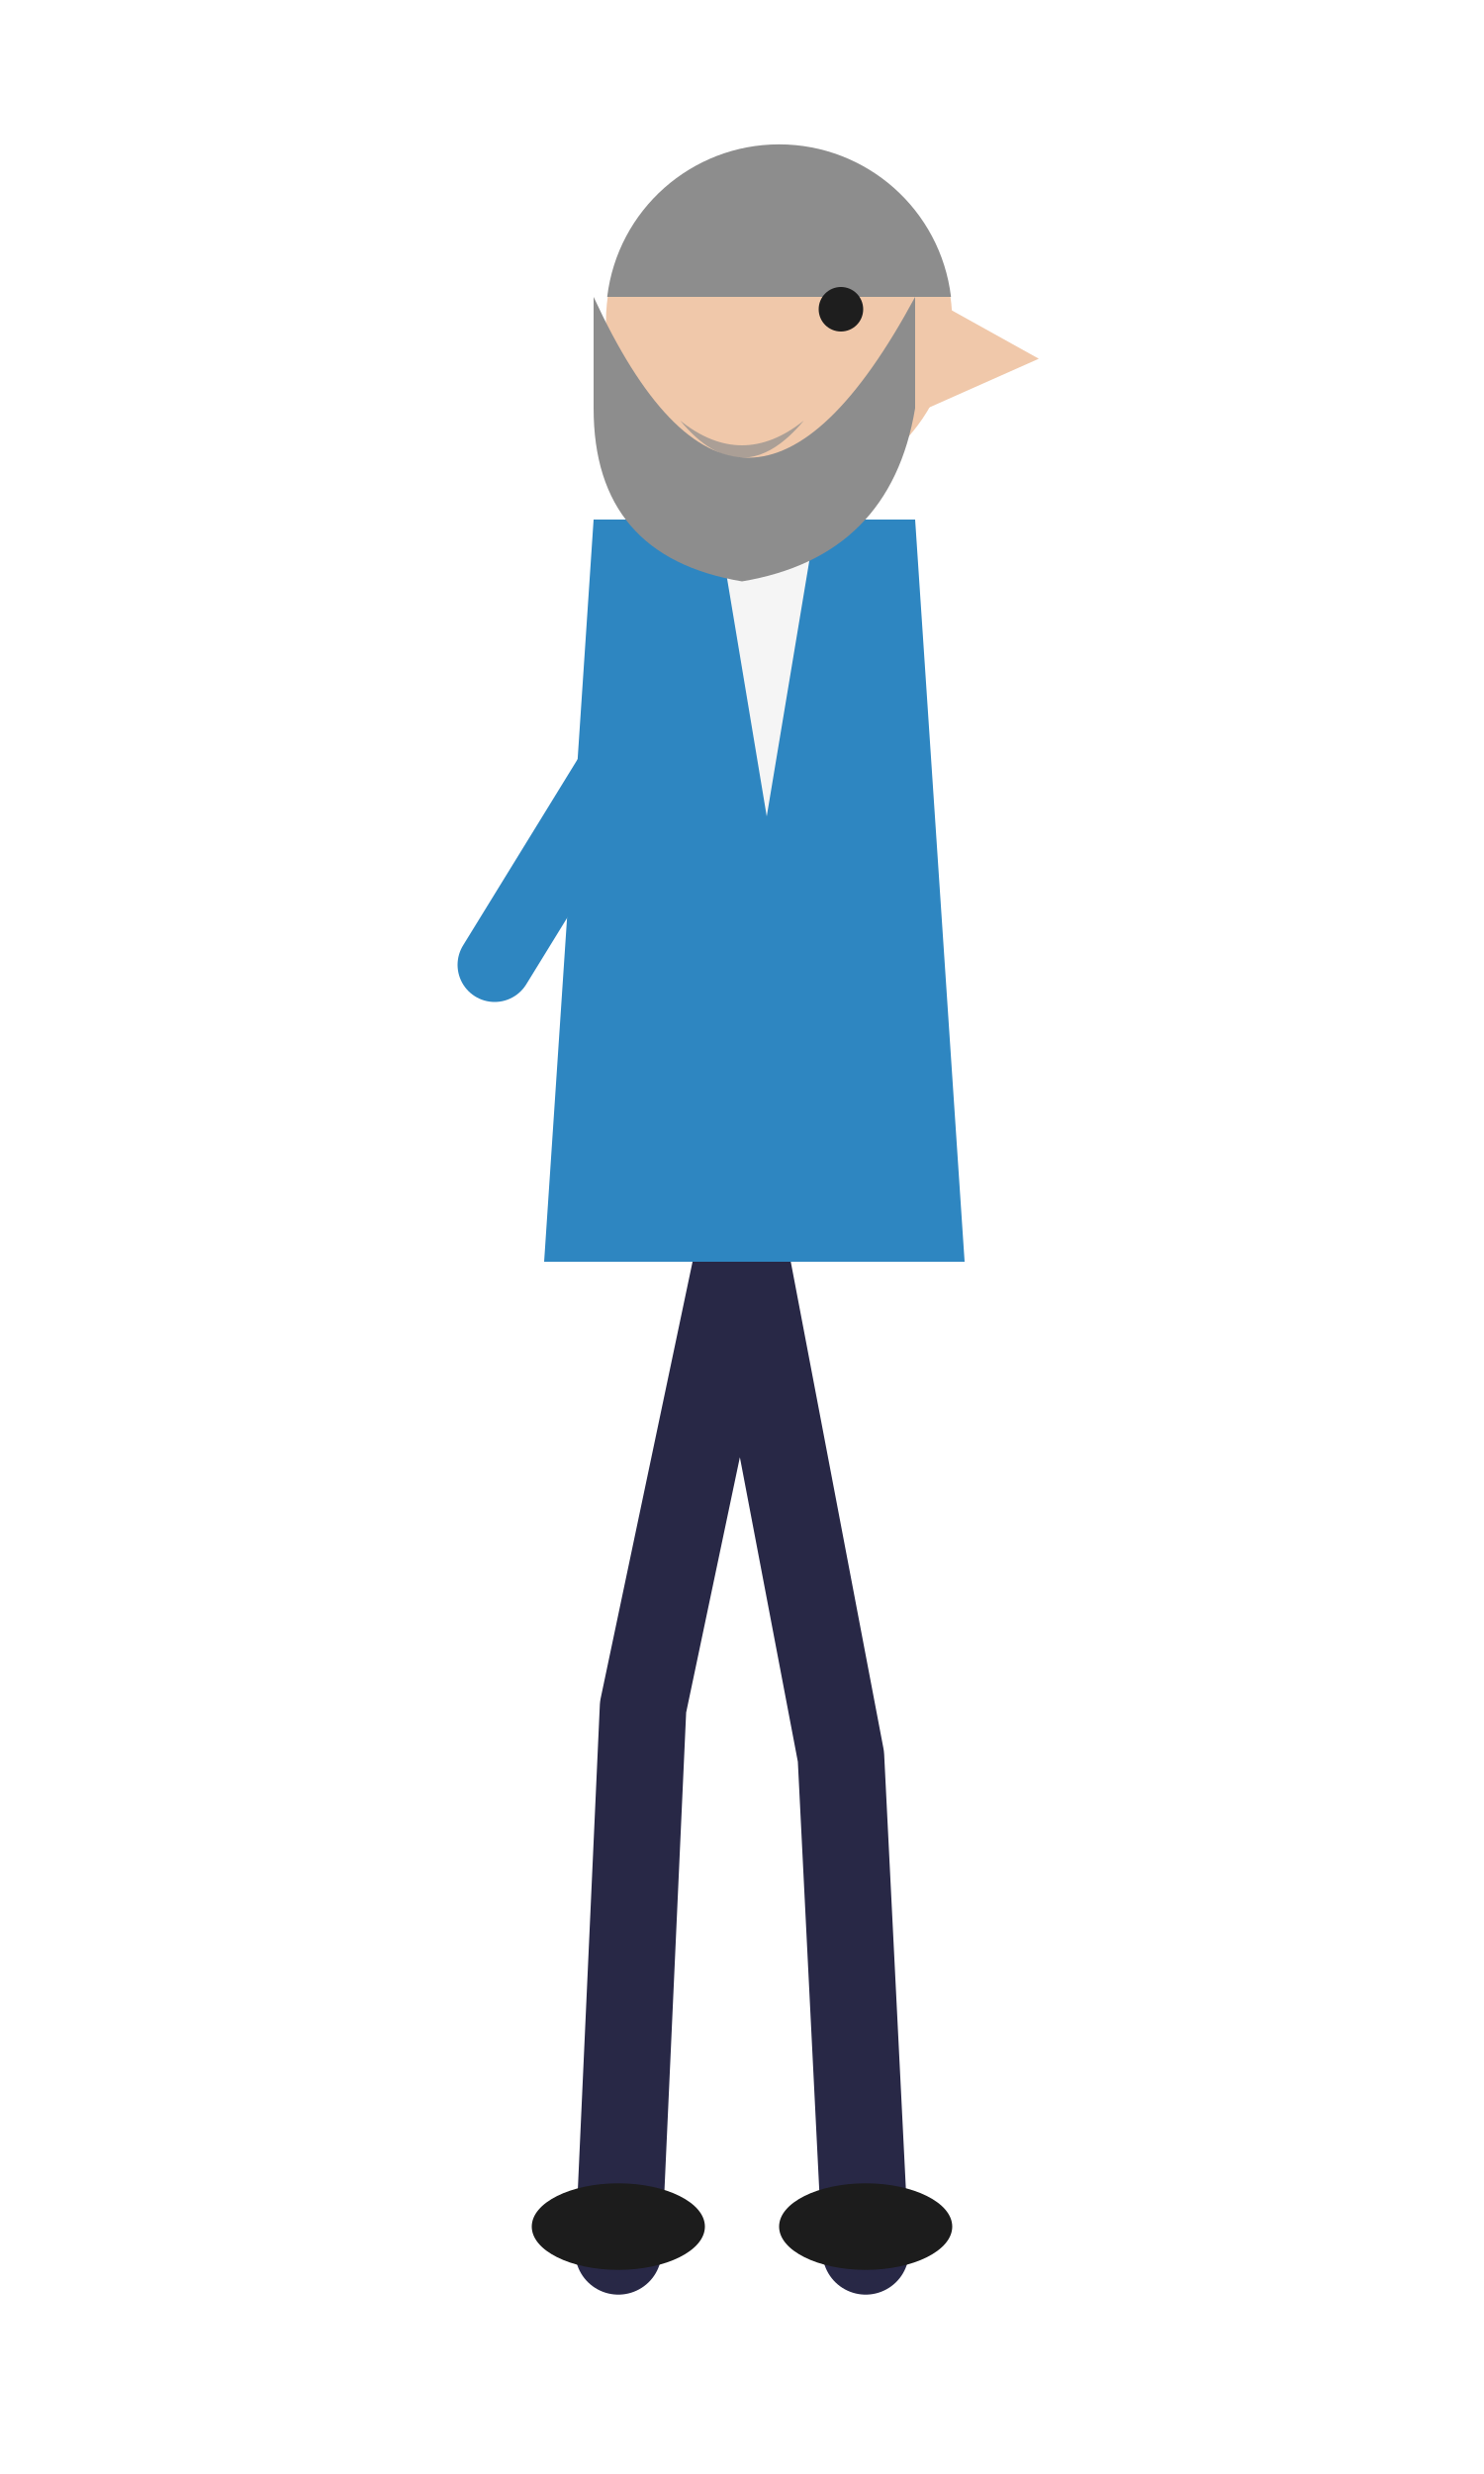
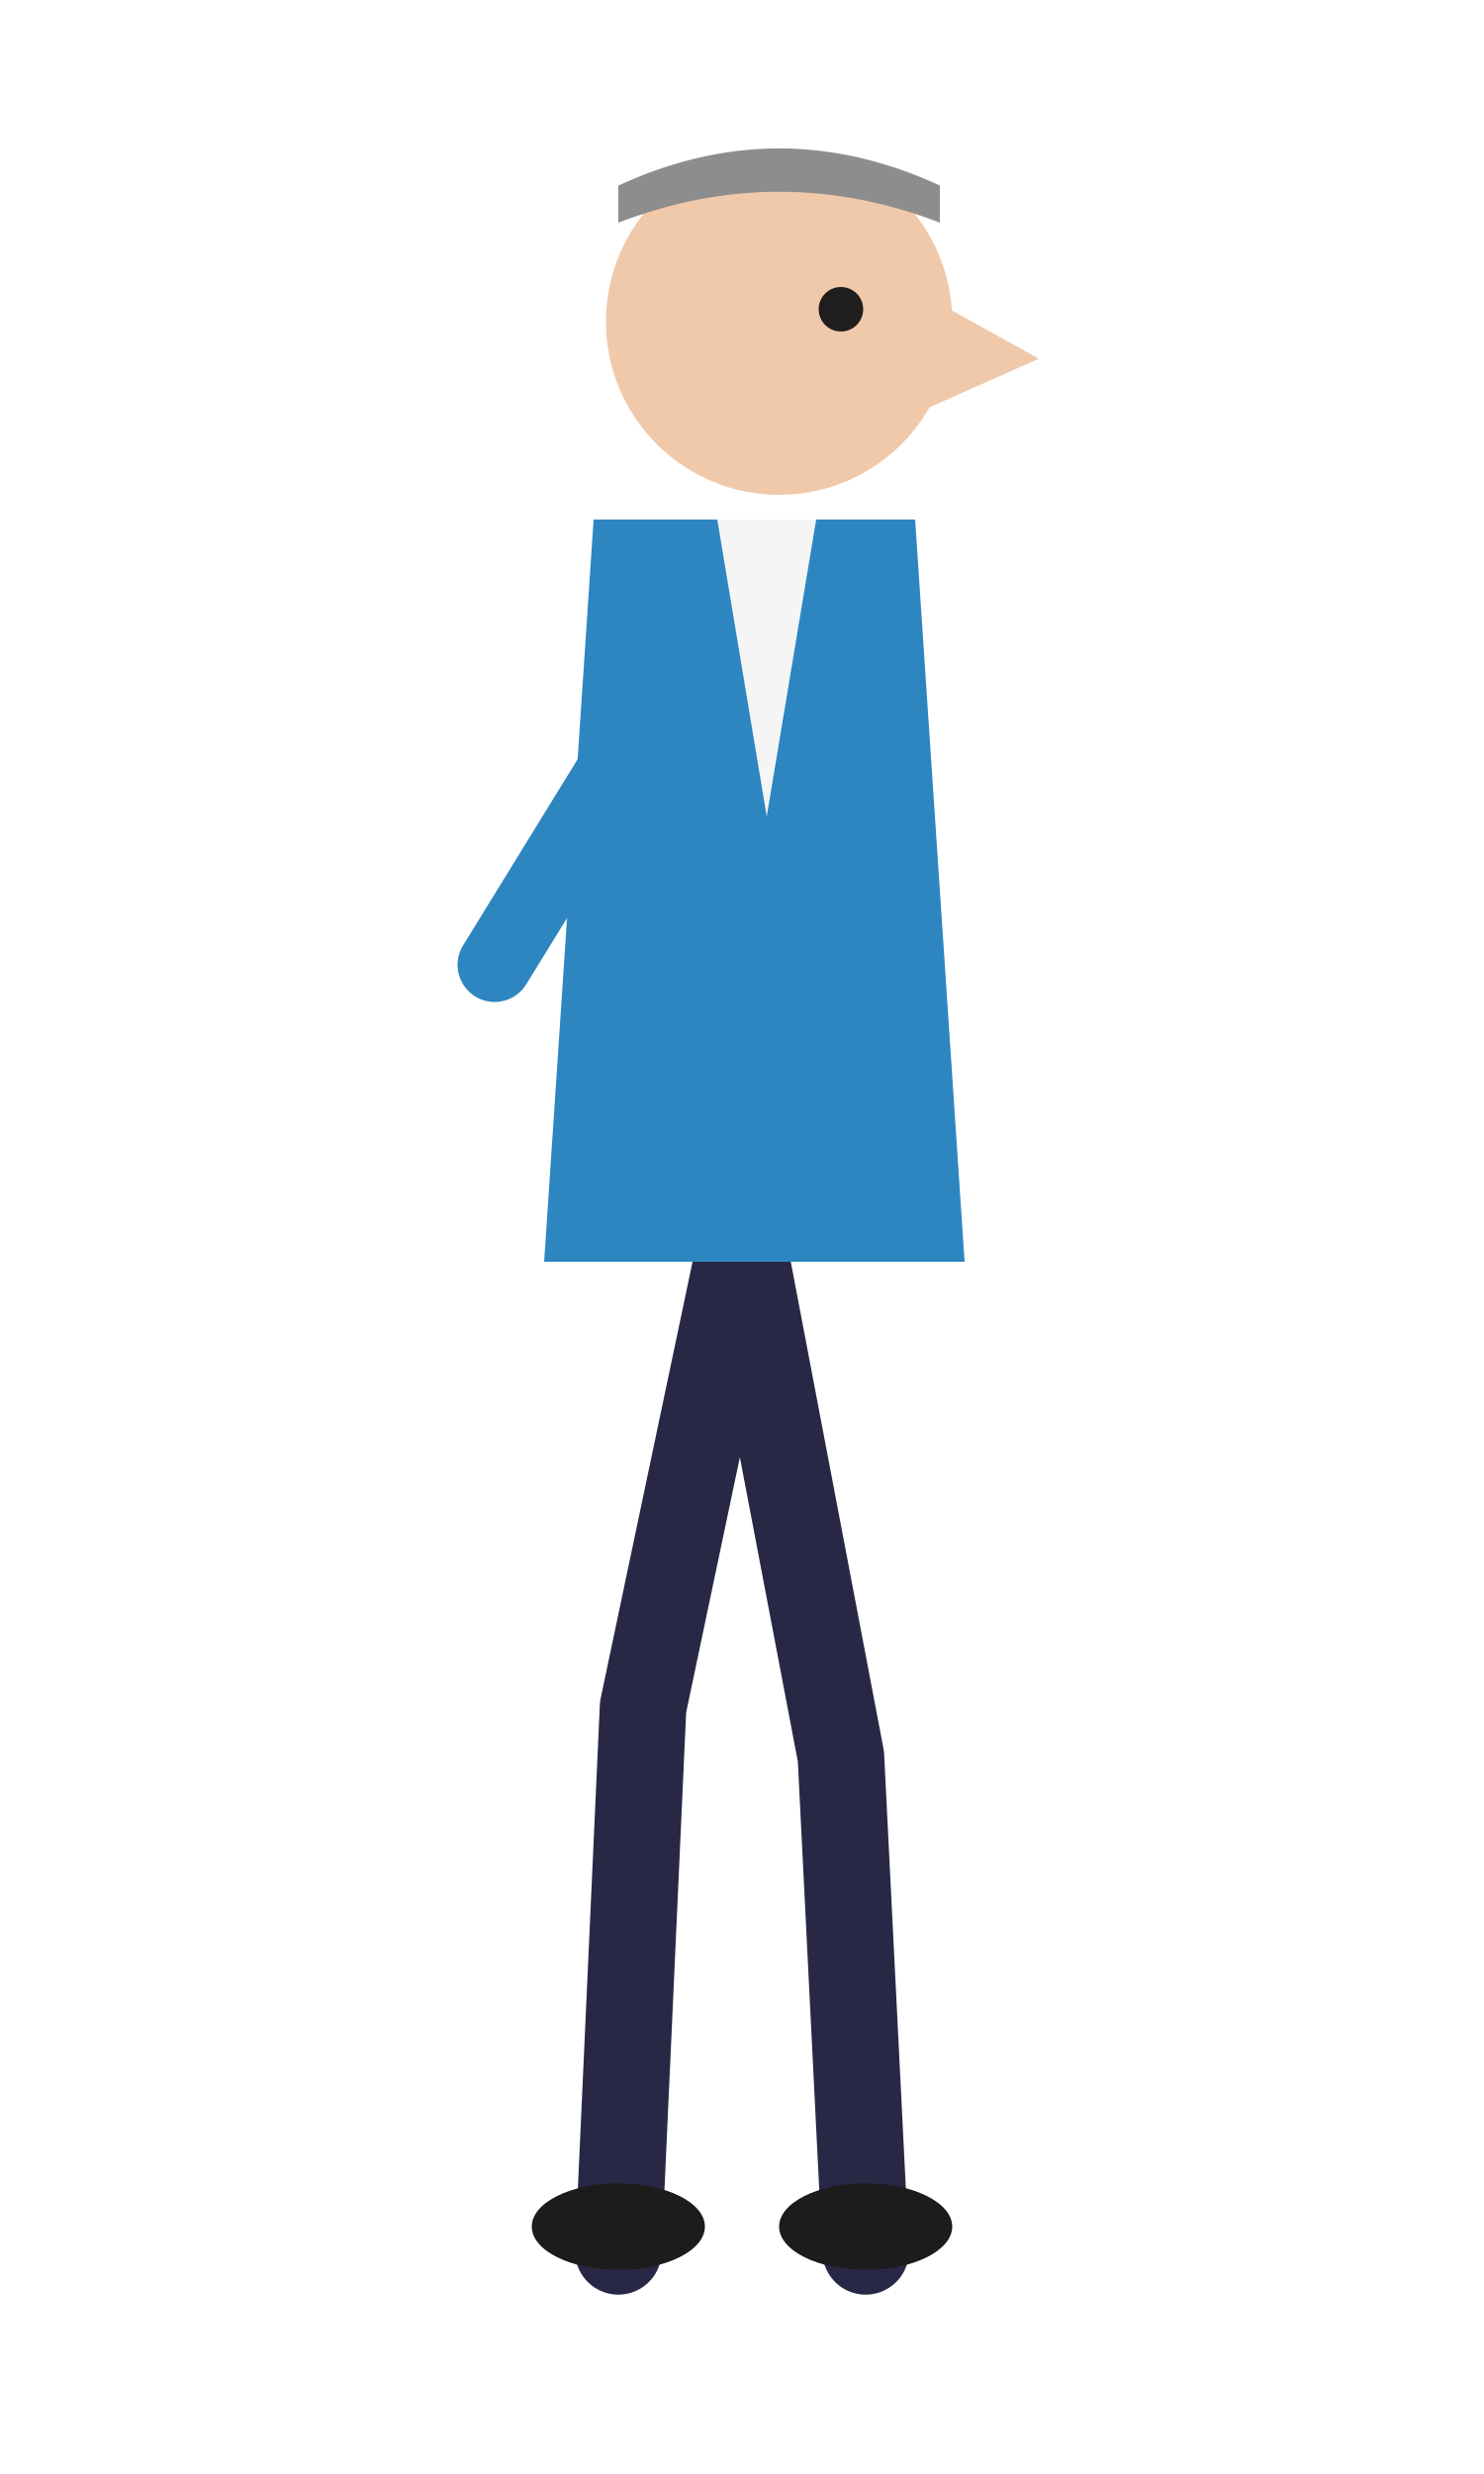
<svg xmlns="http://www.w3.org/2000/svg" viewBox="0 0 120 200" width="120" height="200">
  <g stroke="#282846" stroke-width="7" stroke-linecap="round" fill="none" stroke-linejoin="round">
    <path d="M60 100 L68 142 L70 182 M60 100 L52 138 L50 182" />
  </g>
  <ellipse cx="70" cy="180" rx="7" ry="3.5" fill="#1c1c1c" />
  <ellipse cx="50" cy="180" rx="7" ry="3.5" fill="#1c1c1c" />
  <path d="M48 42 L74 42 L78 102 L44 102 Z" fill="#2e86c1" />
  <path d="M58 42 L66 42 L62 66 Z" fill="#f5f5f5" />
  <g stroke="#2e86c1" stroke-width="6" stroke-linecap="round" fill="none">
    <path d="M56 52 L40 78" />
  </g>
  <circle cx="63" cy="26" r="14" fill="#f0c8aa" />
  <path d="M75 24 L84 29 L75 33 Z" fill="#f0c8aa" />
-   <path d="M49.1 24 A14 14 0 0 1 76.9 24 Z" fill="#8d8d8d" />
+   <path d="M50 15 Q63 9 76 15 L76 18 Q63 13 50 18 Z" fill="#8d8d8d" />
  <circle cx="68" cy="25" r="1.8" fill="#1e1e1e" />
-   <path d="M48 24 Q60 50 74 24 L74 33 Q72 45 60 47 Q48 45 48 33 Z" fill="#8d8d8d" />
-   <path d="M55 34 Q60 38 65 34 Q60 40 55 34 Z" fill="#8d8d8d" opacity="0.7" />
</svg>
